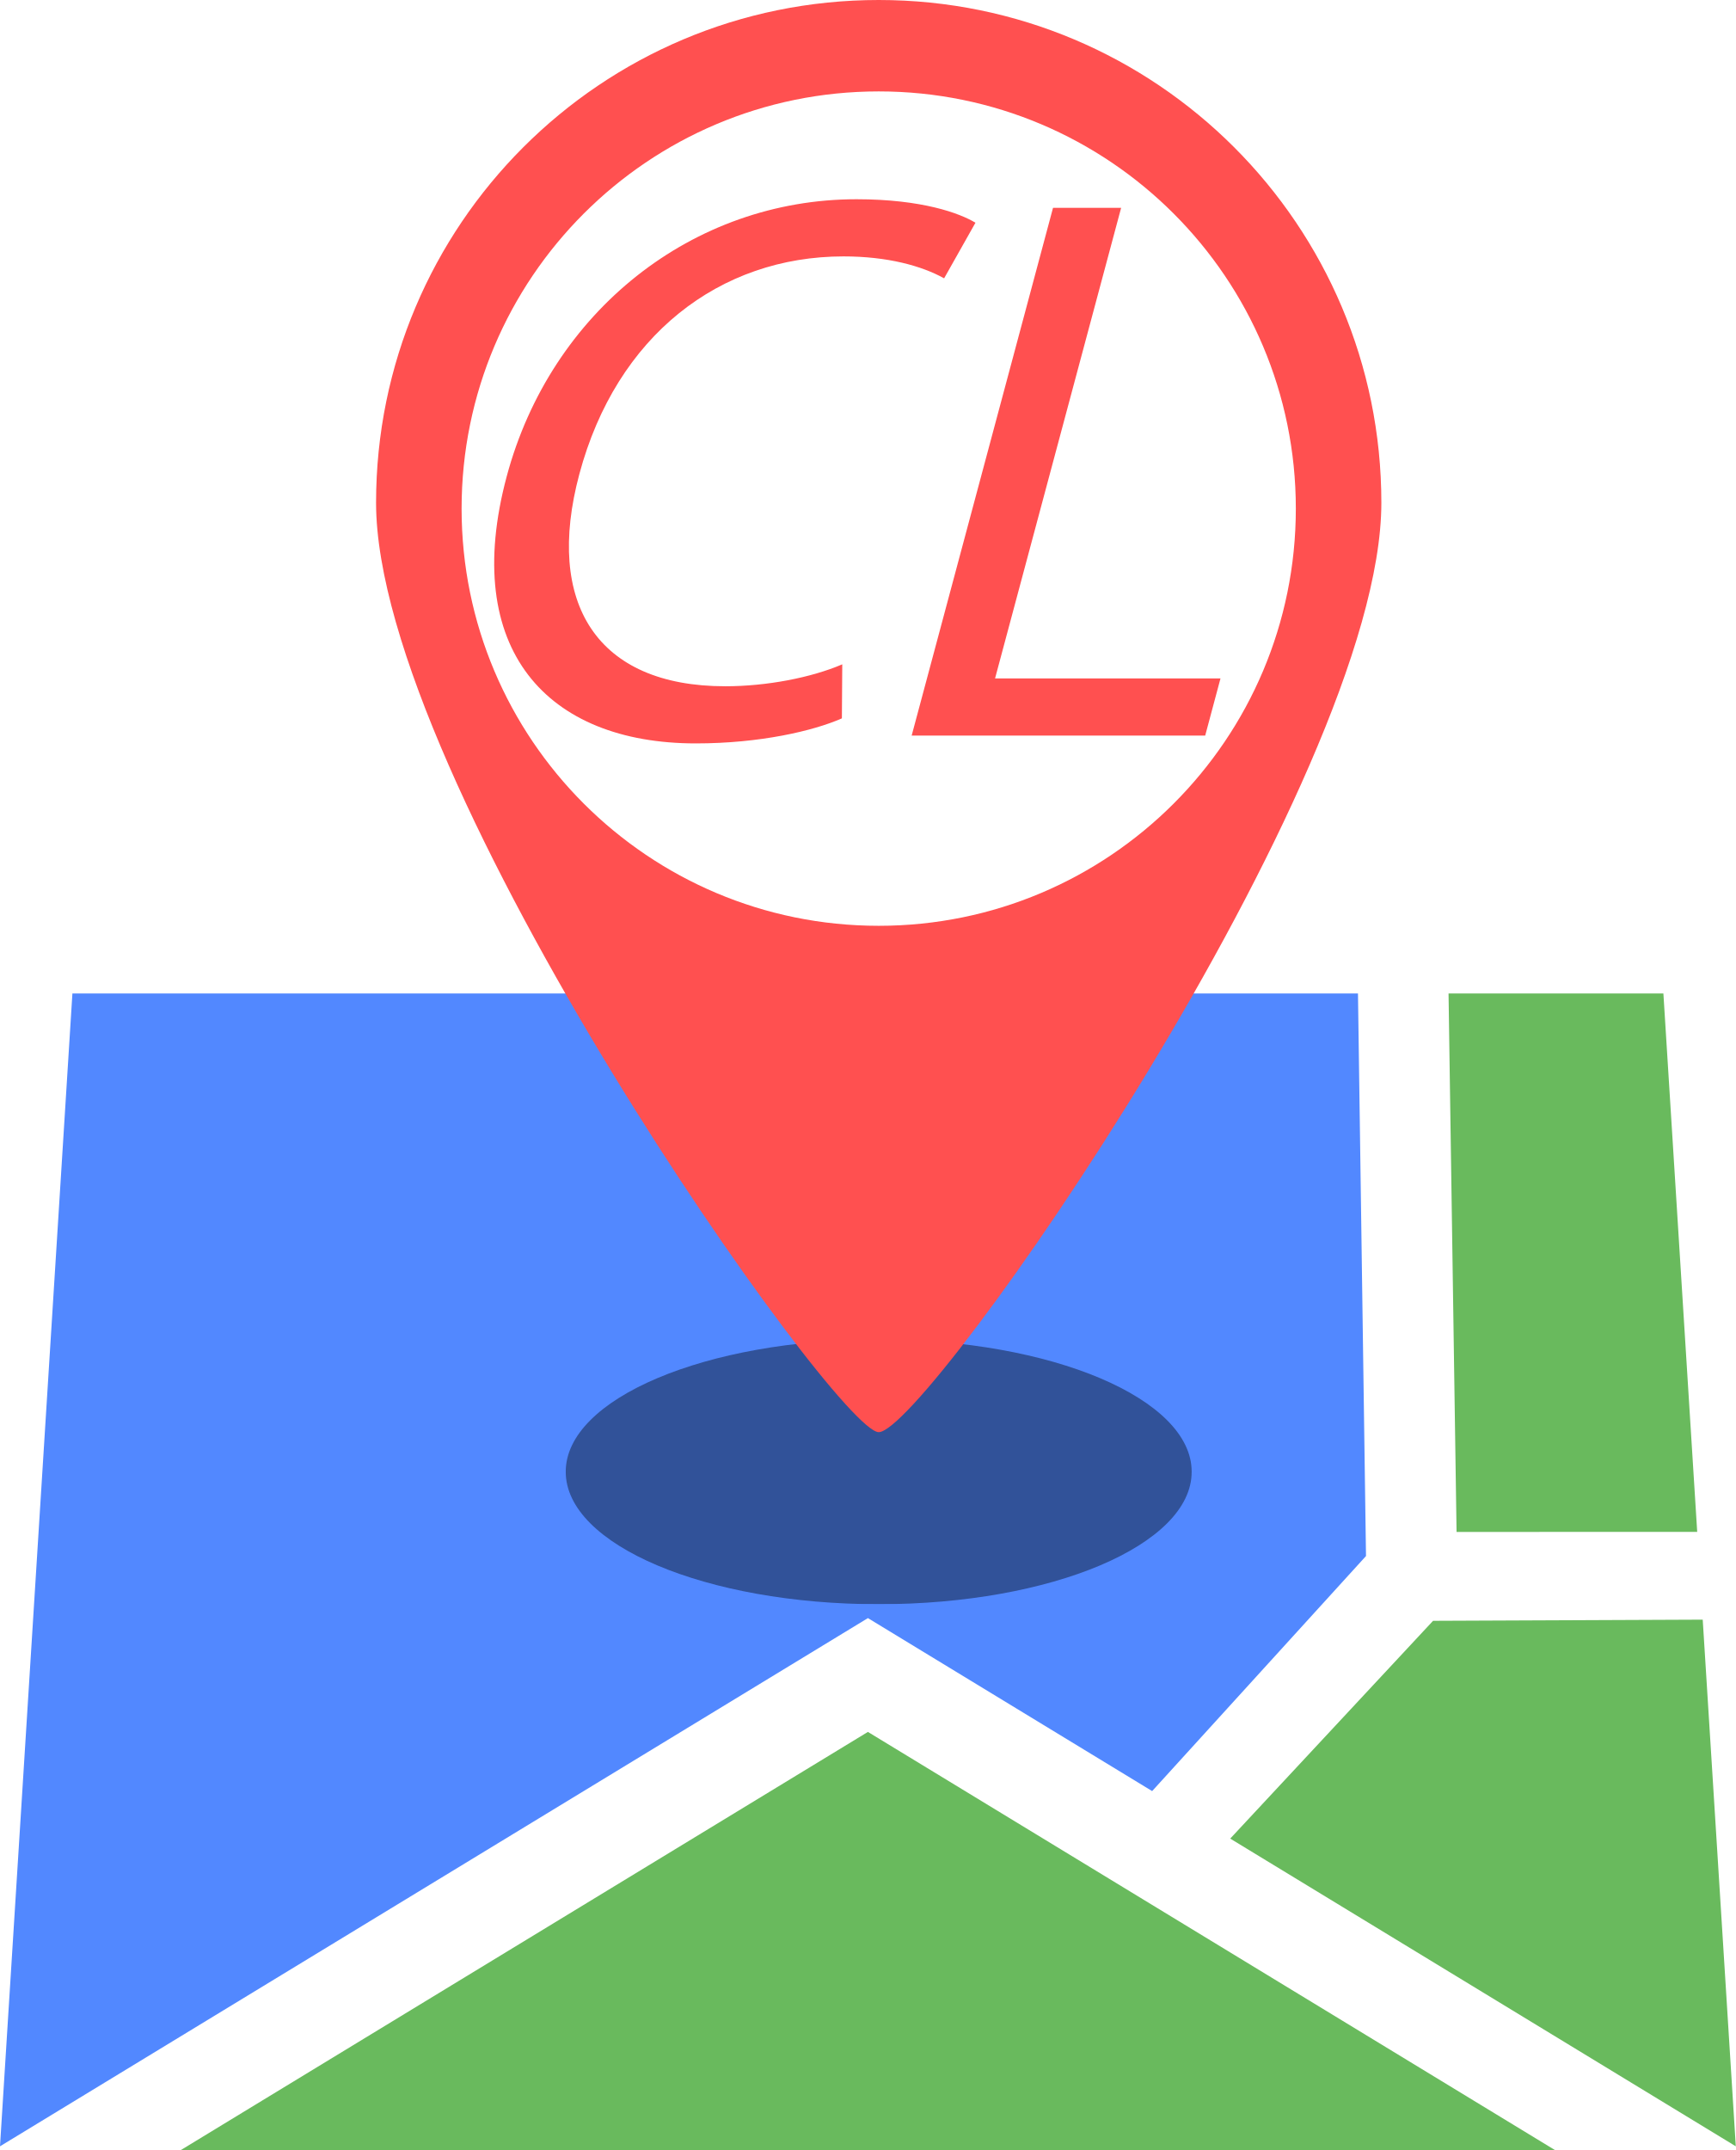
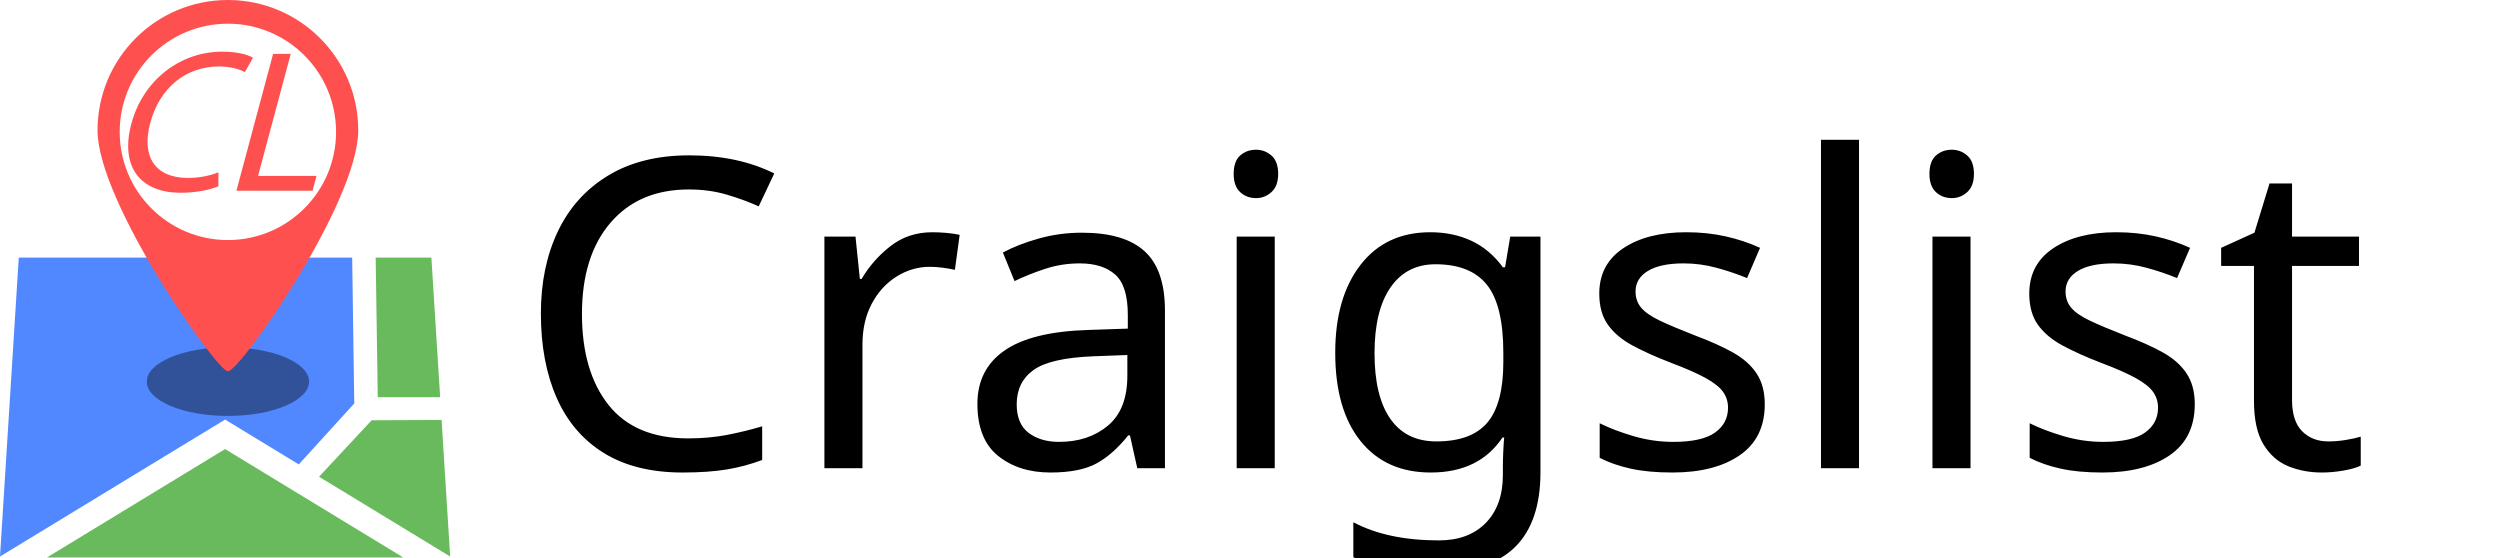
- <svg xmlns="http://www.w3.org/2000/svg" version="1.1" id="svg2" xml:space="preserve" width="183.329" height="227.032" viewBox="0 0 183.329 227.032">
+ <svg xmlns="http://www.w3.org/2000/svg" version="1.1" id="svg2" xml:space="preserve" width="1018.131" height="227.032" viewBox="0 0 1018.131 227.032">
  <defs id="defs6">
    <clipPath clipPathUnits="userSpaceOnUse" id="clipPath34">
      <path d="M 0,170.274 H 137.497 V 0 H 0 Z" id="path32" />
    </clipPath>
    <clipPath clipPathUnits="userSpaceOnUse" id="clipPath42">
      <path d="M 44.813,64.202 H 94.397 V 43.224 H 44.813 Z" id="path40" />
    </clipPath>
  </defs>
-   <g id="g10" transform="matrix(1.333333,0,0,-1.333333,0,227.032)">
-     <g id="g12" transform="translate(113.517,41.9103)">
-       <path d="M 0,0 -16.068,-17.248 23.98,-41.617 21.36,0.092 Z" style="fill:#69ba5d;fill-opacity:1;fill-rule:nonzero;stroke:none" id="path14" />
-     </g>
-     <g id="g16" transform="translate(134.4402,48.9536)">
-       <path d="m 0,0 -2.679,42.641 h -17.018 l 0.635,-42.646 z" style="fill:#69ba5d;fill-opacity:1;fill-rule:nonzero;stroke:none" id="path18" />
-     </g>
-     <g id="g20" transform="translate(5.7357,91.5939)">
-       <path d="m 0,0 -5.736,-91.301 68.75,41.832 22.515,-13.7 16.94,18.616 L 101.833,0 Z" style="fill:#5288ff;fill-opacity:1;fill-rule:nonzero;stroke:none" id="path22" />
-     </g>
-     <g id="g24" transform="translate(14.3334)">
-       <path d="M 0,0 H 108.831 L 54.416,33.111 Z" style="fill:#69ba5d;fill-opacity:1;fill-rule:nonzero;stroke:none" id="path26" />
-     </g>
-     <g id="g28">
-       <g id="g30" clip-path="url(#clipPath34)">
-         <g id="g36">
-           <g id="g38" />
-           <g id="g50">
-             <g clip-path="url(#clipPath42)" opacity="0.4" id="g48">
-               <g transform="translate(94.3972,53.7134)" id="g46">
-                 <path d="m 0,0 c 0,-5.793 -11.1,-10.489 -24.792,-10.489 -13.692,0 -24.792,4.696 -24.792,10.489 0,5.792 11.1,10.489 24.792,10.489 C -11.1,10.489 0,5.792 0,0" style="fill:#000000;fill-opacity:1;fill-rule:nonzero;stroke:none" id="path44" />
+   <g id="g10" transform="matrix(1.333333,0,0,-1.333333,3.9999999e-4,227.032)">
+     <g id="g6682">
+       <g id="g12" transform="translate(113.517,41.9103)">
+         <path d="M 0,0 -16.068,-17.248 23.98,-41.617 21.36,0.092 Z" style="fill:#69ba5d;fill-opacity:1;fill-rule:nonzero;stroke:none" id="path14" />
+       </g>
+       <g id="g16" transform="translate(134.4402,48.9536)">
+         <path d="m 0,0 -2.679,42.641 h -17.018 l 0.635,-42.646 z" style="fill:#69ba5d;fill-opacity:1;fill-rule:nonzero;stroke:none" id="path18" />
+       </g>
+       <g id="g20" transform="translate(5.7357,91.5939)">
+         <path d="m 0,0 -5.736,-91.301 68.75,41.832 22.515,-13.7 16.94,18.616 L 101.833,0 Z" style="fill:#5288ff;fill-opacity:1;fill-rule:nonzero;stroke:none" id="path22" />
+       </g>
+       <g id="g24" transform="translate(14.3334)">
+         <path d="M 0,0 H 108.831 L 54.416,33.111 Z" style="fill:#69ba5d;fill-opacity:1;fill-rule:nonzero;stroke:none" id="path26" />
+       </g>
+       <g id="g28">
+         <g id="g30" clip-path="url(#clipPath34)">
+           <g id="g36">
+             <g id="g38" />
+             <g id="g50">
+               <g clip-path="url(#clipPath42)" opacity="0.4" id="g48">
+                 <g transform="translate(94.3972,53.7134)" id="g46">
+                   <path d="m 0,0 c 0,-5.793 -11.1,-10.489 -24.792,-10.489 -13.692,0 -24.792,4.696 -24.792,10.489 0,5.792 11.1,10.489 24.792,10.489 C -11.1,10.489 0,5.792 0,0" style="fill:#000000;fill-opacity:1;fill-rule:nonzero;stroke:none" id="path44" />
+                 </g>
              </g>
            </g>
          </g>
-         </g>
-         <g id="g52" transform="translate(66.6882,113.3818)">
-           <path d="m 0,0 c -2.25,-0.992 -6.484,-1.984 -11.569,-1.984 -11.781,0 -18.654,7.441 -14.982,21.145 3.507,13.085 14.749,21.952 27.708,21.952 5.208,0 8.196,-1.116 9.423,-1.861 L 8.098,34.85 c -1.782,0.991 -4.495,1.736 -7.968,1.736 -9.797,0 -17.985,-6.263 -20.926,-17.239 -2.742,-10.231 1.387,-16.805 11.556,-16.805 3.286,0 6.817,0.683 9.27,1.737 z" style="fill:#ff5050;fill-opacity:1;fill-rule:nonzero;stroke:none" id="path54" />
-         </g>
-         <g id="g56" transform="translate(83.4128,153.8125)">
-           <path d="m 0,0 h 5.395 l -9.987,-37.268 h 17.858 l -1.212,-4.527 h -23.252 z" style="fill:#ff5050;fill-opacity:1;fill-rule:nonzero;stroke:none" id="path58" />
-         </g>
-         <g id="g60" transform="translate(69.6052,96.9531)">
-           <path d="m 0,0 c -18.248,0 -33.041,14.793 -33.041,33.041 0,18.248 14.793,33.041 33.041,33.041 18.248,0 33.041,-14.793 33.041,-33.041 C 33.041,14.793 18.248,0 0,0 m 0,73.321 c -21.99,0 -39.816,-17.827 -39.816,-39.817 0,-21.99 36.464,-73.606 39.816,-73.606 3.746,0 39.816,51.616 39.816,73.606 0,21.99 -17.826,39.817 -39.816,39.817" style="fill:#ff5050;fill-opacity:1;fill-rule:nonzero;stroke:none" id="path62" />
+           <g id="g52" transform="translate(66.6882,113.3818)">
+             <path d="m 0,0 c -2.25,-0.992 -6.484,-1.984 -11.569,-1.984 -11.781,0 -18.654,7.441 -14.982,21.145 3.507,13.085 14.749,21.952 27.708,21.952 5.208,0 8.196,-1.116 9.423,-1.861 L 8.098,34.85 c -1.782,0.991 -4.495,1.736 -7.968,1.736 -9.797,0 -17.985,-6.263 -20.926,-17.239 -2.742,-10.231 1.387,-16.805 11.556,-16.805 3.286,0 6.817,0.683 9.27,1.737 z" style="fill:#ff5050;fill-opacity:1;fill-rule:nonzero;stroke:none" id="path54" />
+           </g>
+           <g id="g56" transform="translate(83.4128,153.8125)">
+             <path d="m 0,0 h 5.395 l -9.987,-37.268 h 17.858 l -1.212,-4.527 h -23.252 z" style="fill:#ff5050;fill-opacity:1;fill-rule:nonzero;stroke:none" id="path58" />
+           </g>
+           <g id="g60" transform="translate(69.6052,96.9531)">
+             <path d="m 0,0 c -18.248,0 -33.041,14.793 -33.041,33.041 0,18.248 14.793,33.041 33.041,33.041 18.248,0 33.041,-14.793 33.041,-33.041 C 33.041,14.793 18.248,0 0,0 m 0,73.321 c -21.99,0 -39.816,-17.827 -39.816,-39.817 0,-21.99 36.464,-73.606 39.816,-73.606 3.746,0 39.816,51.616 39.816,73.606 0,21.99 -17.826,39.817 -39.816,39.817" style="fill:#ff5050;fill-opacity:1;fill-rule:nonzero;stroke:none" id="path62" />
+           </g>
        </g>
      </g>
    </g>
+     <text xml:space="preserve" style="font-style:normal;font-weight:normal;font-size:132px;line-height:1.25;font-family:sans-serif;fill:#000000;fill-opacity:1;stroke:none;stroke-width:0.75" x="157.159" y="-27.264" id="text1200" transform="scale(1,-1)">
+       <tspan id="tspan1198" style="font-size:132px;stroke-width:0.75" x="157.159" y="-27.264">Craigslist</tspan>
+     </text>
  </g>
</svg>
